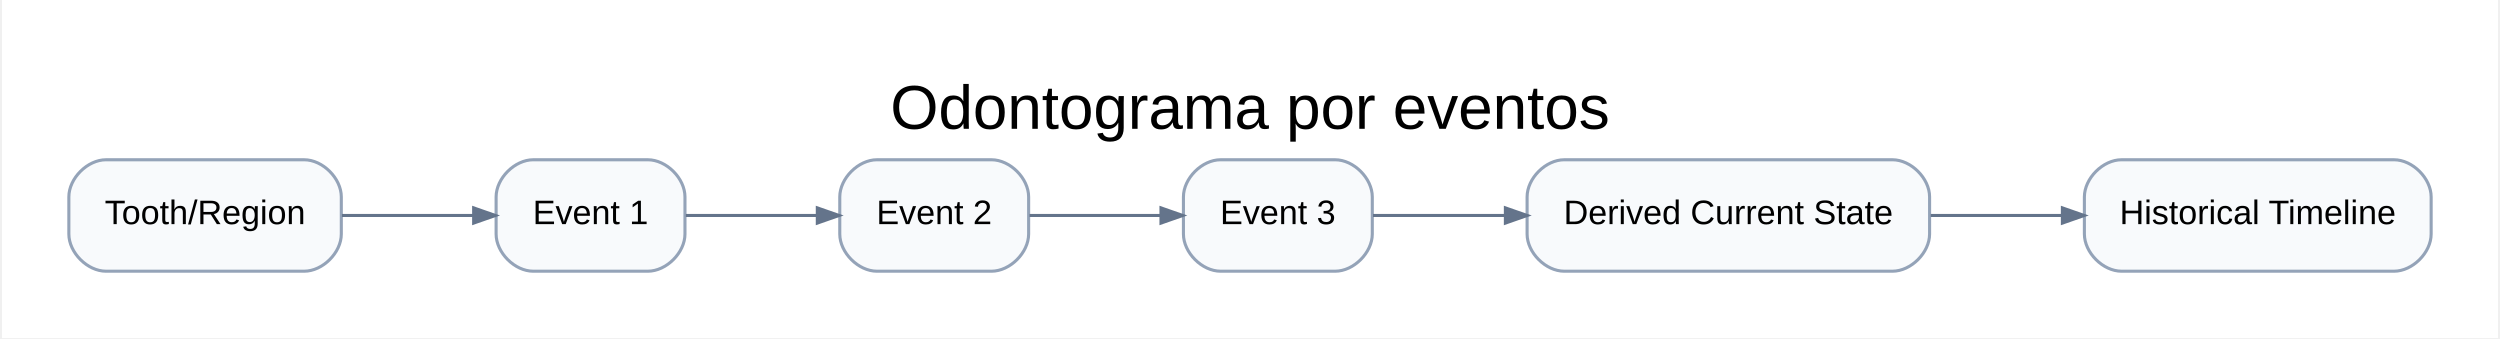
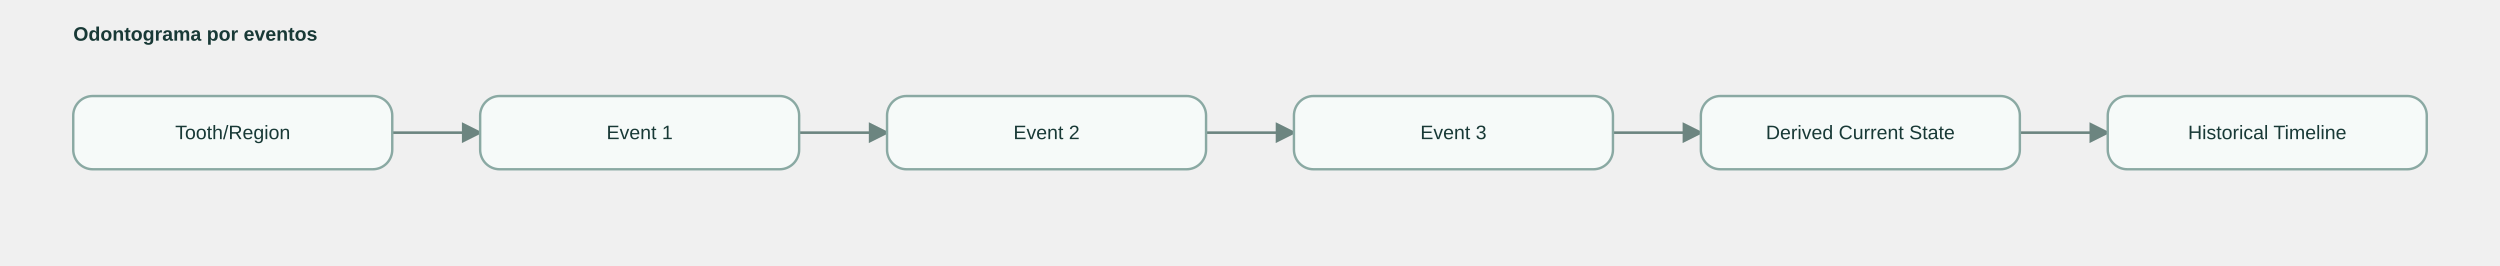
- <svg xmlns="http://www.w3.org/2000/svg" width="806pt" height="109pt" viewBox="0.00 0.00 806.20 109.20">
-   <g id="graph0" class="graph" transform="scale(1 1) rotate(0) translate(21.6 87.6)">
-     <polygon fill="white" stroke="transparent" points="-21.6,21.6 -21.6,-87.6 784.6,-87.6 784.6,21.6 -21.6,21.6" />
-     <text text-anchor="middle" x="381.5" y="-46" font-family="Arial" font-size="20.00">Odontograma por eventos</text>
-     <g id="node1" class="node">
-       <path fill="#f8fafc" stroke="#94a3b8" d="M76,-36C76,-36 12,-36 12,-36 6,-36 0,-30 0,-24 0,-24 0,-12 0,-12 0,-6 6,0 12,0 12,0 76,0 76,0 82,0 88,-6 88,-12 88,-12 88,-24 88,-24 88,-30 82,-36 76,-36" />
-       <text text-anchor="middle" x="44" y="-15.2" font-family="Arial" font-size="11.00">Tooth/Region</text>
-     </g>
-     <g id="node2" class="node">
-       <path fill="#f8fafc" stroke="#94a3b8" d="M187,-36C187,-36 150,-36 150,-36 144,-36 138,-30 138,-24 138,-24 138,-12 138,-12 138,-6 144,0 150,0 150,0 187,0 187,0 193,0 199,-6 199,-12 199,-12 199,-24 199,-24 199,-30 193,-36 187,-36" />
-       <text text-anchor="middle" x="168.5" y="-15.2" font-family="Arial" font-size="11.00">Event 1</text>
-     </g>
-     <g id="edge1" class="edge">
-       <path fill="none" stroke="#64748b" d="M88.19,-18C102.02,-18 117.2,-18 130.55,-18" />
-       <polygon fill="#64748b" stroke="#64748b" points="130.75,-20.45 137.75,-18 130.75,-15.55 130.75,-20.45" />
-     </g>
-     <g id="node3" class="node">
-       <path fill="#f8fafc" stroke="#94a3b8" d="M298,-36C298,-36 261,-36 261,-36 255,-36 249,-30 249,-24 249,-24 249,-12 249,-12 249,-6 255,0 261,0 261,0 298,0 298,0 304,0 310,-6 310,-12 310,-12 310,-24 310,-24 310,-30 304,-36 298,-36" />
-       <text text-anchor="middle" x="279.5" y="-15.2" font-family="Arial" font-size="11.00">Event 2</text>
-     </g>
-     <g id="edge2" class="edge">
-       <path fill="none" stroke="#64748b" d="M199.28,-18C212.38,-18 227.89,-18 241.71,-18" />
-       <polygon fill="#64748b" stroke="#64748b" points="241.75,-20.45 248.75,-18 241.75,-15.55 241.75,-20.45" />
-     </g>
-     <g id="node4" class="node">
-       <path fill="#f8fafc" stroke="#94a3b8" d="M409,-36C409,-36 372,-36 372,-36 366,-36 360,-30 360,-24 360,-24 360,-12 360,-12 360,-6 366,0 372,0 372,0 409,0 409,0 415,0 421,-6 421,-12 421,-12 421,-24 421,-24 421,-30 415,-36 409,-36" />
-       <text text-anchor="middle" x="390.5" y="-15.2" font-family="Arial" font-size="11.00">Event 3</text>
-     </g>
-     <g id="edge3" class="edge">
-       <path fill="none" stroke="#64748b" d="M310.28,-18C323.38,-18 338.89,-18 352.71,-18" />
-       <polygon fill="#64748b" stroke="#64748b" points="352.75,-20.45 359.75,-18 352.75,-15.55 352.75,-20.45" />
-     </g>
-     <g id="node5" class="node">
-       <path fill="#f8fafc" stroke="#94a3b8" d="M589,-36C589,-36 483,-36 483,-36 477,-36 471,-30 471,-24 471,-24 471,-12 471,-12 471,-6 477,0 483,0 483,0 589,0 589,0 595,0 601,-6 601,-12 601,-12 601,-24 601,-24 601,-30 595,-36 589,-36" />
-       <text text-anchor="middle" x="536" y="-15.2" font-family="Arial" font-size="11.00">Derived Current State</text>
-     </g>
-     <g id="edge4" class="edge">
-       <path fill="none" stroke="#64748b" d="M421.23,-18C433.65,-18 448.66,-18 463.64,-18" />
-       <polygon fill="#64748b" stroke="#64748b" points="463.99,-20.45 470.99,-18 463.99,-15.55 463.99,-20.45" />
-     </g>
-     <g id="node6" class="node">
-       <path fill="#f8fafc" stroke="#94a3b8" d="M751,-36C751,-36 663,-36 663,-36 657,-36 651,-30 651,-24 651,-24 651,-12 651,-12 651,-6 657,0 663,0 663,0 751,0 751,0 757,0 763,-6 763,-12 763,-12 763,-24 763,-24 763,-30 757,-36 751,-36" />
-       <text text-anchor="middle" x="707" y="-15.2" font-family="Arial" font-size="11.00">Historical Timeline</text>
-     </g>
-     <g id="edge5" class="edge">
-       <path fill="none" stroke="#64748b" d="M601.37,-18C615.27,-18 629.95,-18 643.76,-18" />
-       <polygon fill="#64748b" stroke="#64748b" points="643.9,-20.45 650.9,-18 643.9,-15.55 643.9,-20.45" />
-     </g>
+ <svg xmlns="http://www.w3.org/2000/svg" role="img" aria-labelledby="title desc" width="1536" height="163" viewBox="0 0 1536 163">
+   <defs>
+     <marker id="arrow" markerWidth="8" markerHeight="8" refX="7" refY="4" orient="auto">
+       <path d="M0,0 L8,4 L0,8 z" fill="#6c8580" />
+     </marker>
+   </defs>
+   <style>text{font-family:Arial,sans-serif;font-size:12px;fill:#183936}.node rect,.node polygon{fill:#f6faf9;stroke:#8aa9a3;stroke-width:1.5}.node.decision polygon{fill:#eef5f3}.edge-label{font-size:10px;fill:#425b56;paint-order:stroke;stroke:#fff;stroke-width:4px;stroke-linejoin:round}</style>
+   <text x="45" y="25" font-size="16" font-weight="700">Odontograma por eventos</text>
+   <g class="edge">
+     <path d="M 241 81.5 L 295 81.5" fill="none" stroke="#6c8580" stroke-width="1.6" marker-end="url(#arrow)" />
+   </g>
+   <g class="edge">
+     <path d="M 491 81.5 L 545 81.5" fill="none" stroke="#6c8580" stroke-width="1.6" marker-end="url(#arrow)" />
+   </g>
+   <g class="edge">
+     <path d="M 741 81.5 L 795 81.5" fill="none" stroke="#6c8580" stroke-width="1.6" marker-end="url(#arrow)" />
+   </g>
+   <g class="edge">
+     <path d="M 991 81.5 L 1045 81.5" fill="none" stroke="#6c8580" stroke-width="1.6" marker-end="url(#arrow)" />
+   </g>
+   <g class="edge">
+     <path d="M 1241 81.5 L 1295 81.5" fill="none" stroke="#6c8580" stroke-width="1.6" marker-end="url(#arrow)" />
+   </g>
+   <g class="node box">
+     <rect x="45" y="59" width="196" height="45" rx="12" />
+     <text x="143" y="85.5" text-anchor="middle">Tooth/Region</text>
+   </g>
+   <g class="node box">
+     <rect x="295" y="59" width="196" height="45" rx="12" />
+     <text x="393" y="85.5" text-anchor="middle">Event 1</text>
+   </g>
+   <g class="node box">
+     <rect x="545" y="59" width="196" height="45" rx="12" />
+     <text x="643" y="85.5" text-anchor="middle">Event 2</text>
+   </g>
+   <g class="node box">
+     <rect x="795" y="59" width="196" height="45" rx="12" />
+     <text x="893" y="85.5" text-anchor="middle">Event 3</text>
+   </g>
+   <g class="node box">
+     <rect x="1045" y="59" width="196" height="45" rx="12" />
+     <text x="1143" y="85.5" text-anchor="middle">Derived Current State</text>
+   </g>
+   <g class="node box">
+     <rect x="1295" y="59" width="196" height="45" rx="12" />
+     <text x="1393" y="85.5" text-anchor="middle">Historical Timeline</text>
  </g>
</svg>
